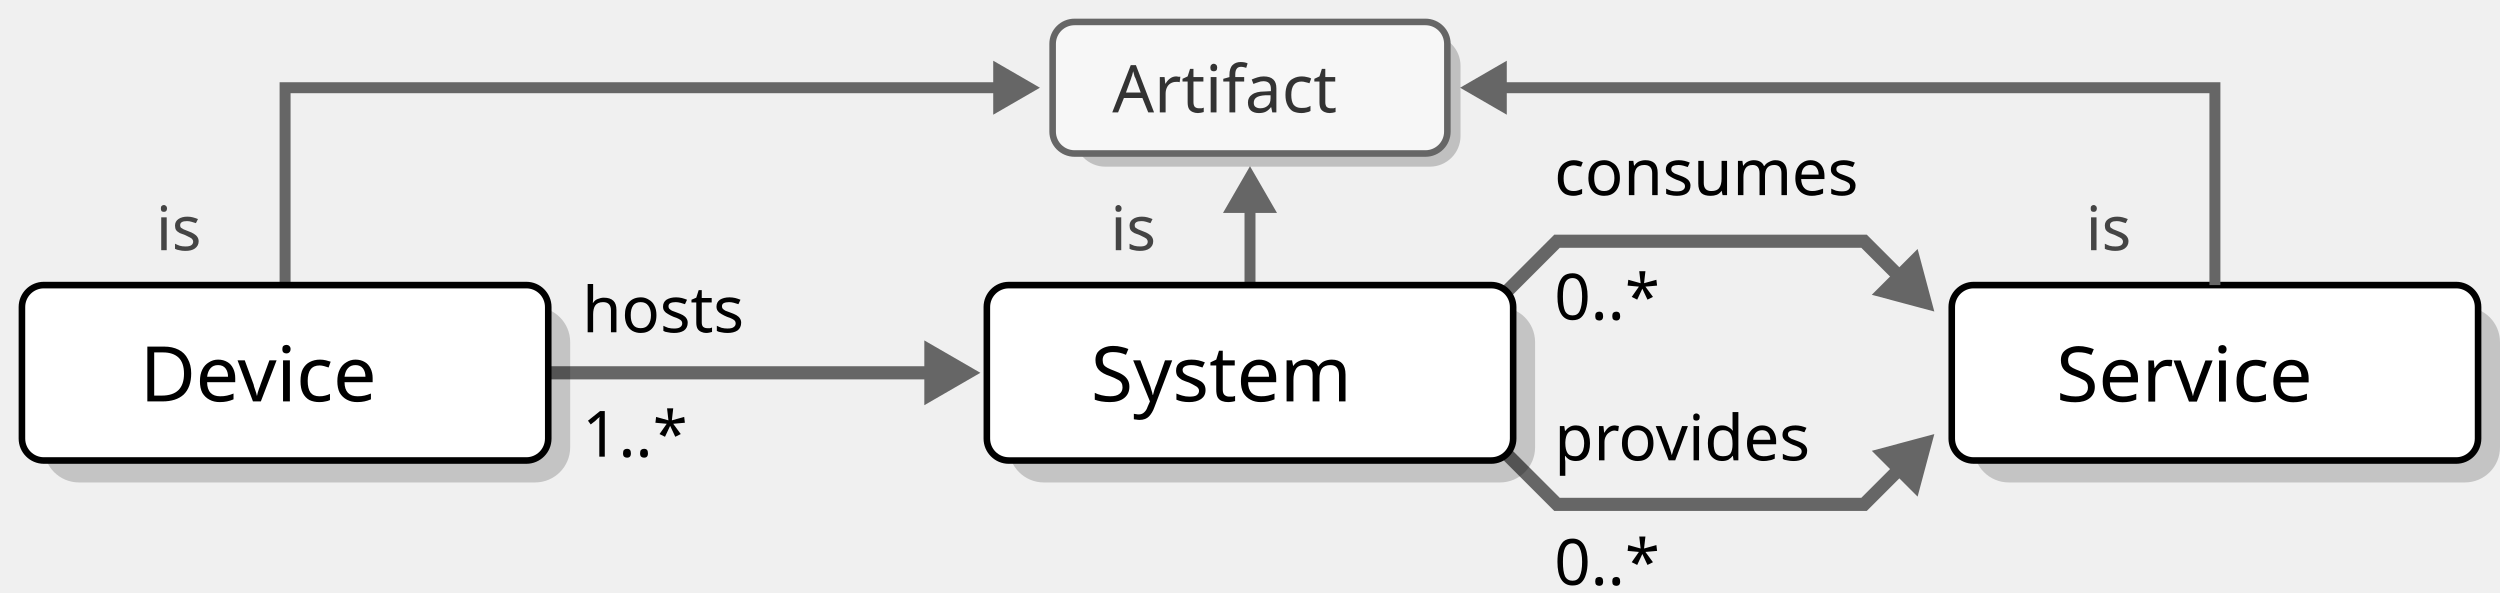
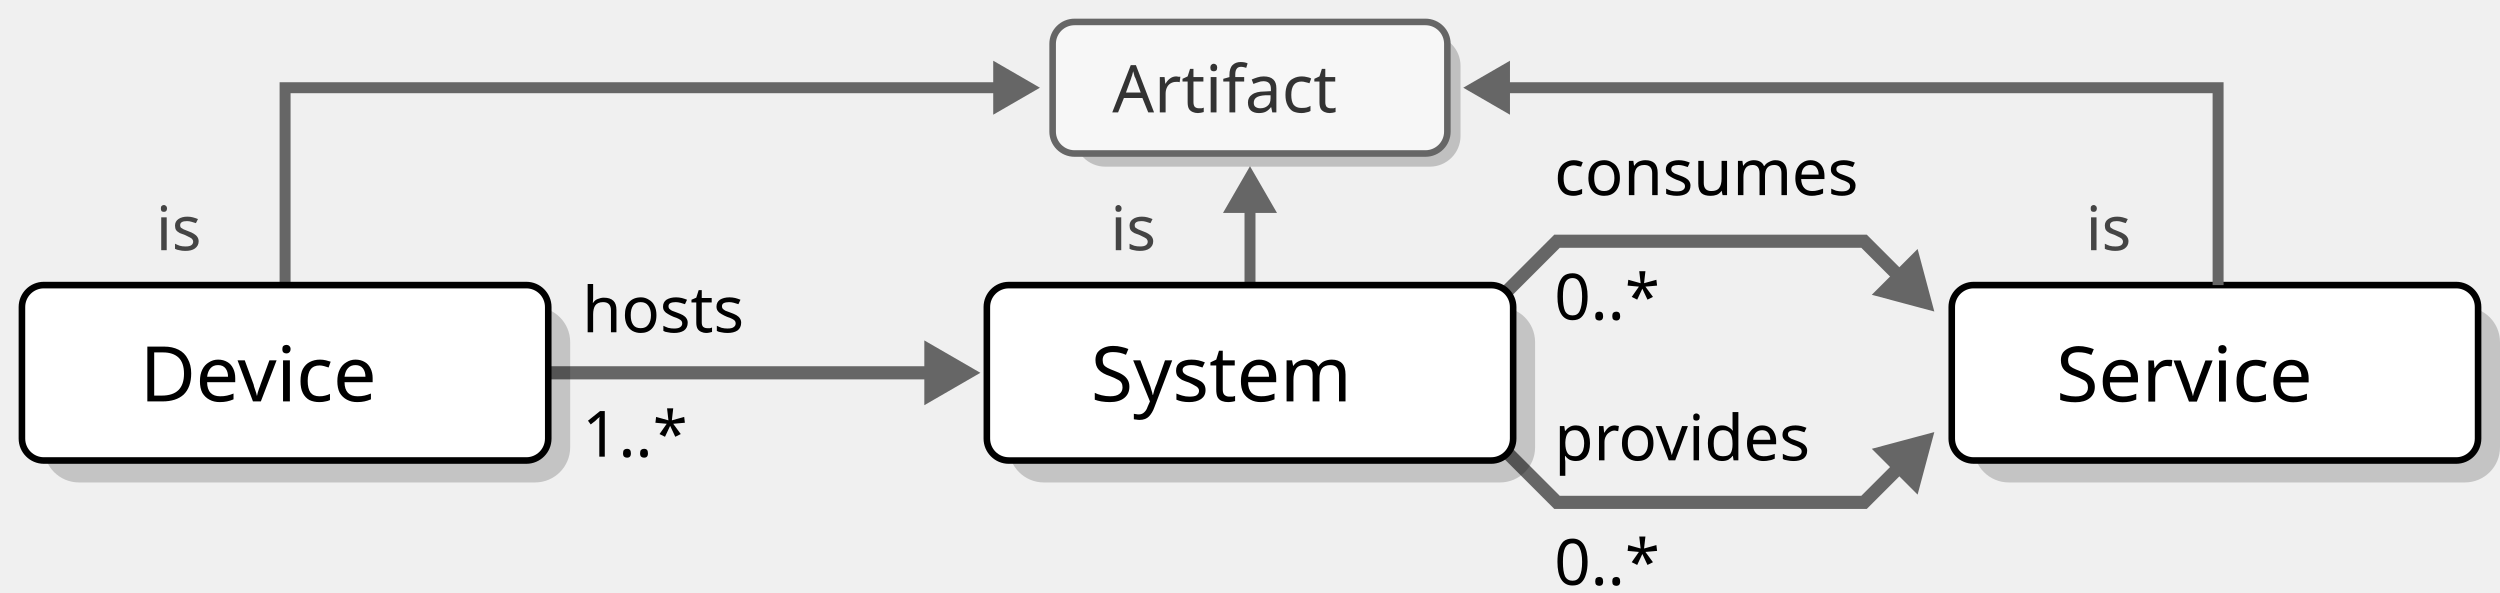
<svg xmlns="http://www.w3.org/2000/svg" xmlns:xlink="http://www.w3.org/1999/xlink" width="114mm" height="27mm" version="1.1" viewBox="0 0 114 27" id="svg899">
  <defs id="defs827">
    <marker id="e" overflow="visible" orient="auto">
      <path transform="scale(0.4)" d="M 5.77,0 -2.88,5 V -5 Z" fill="context-stroke" fill-rule="evenodd" stroke="context-stroke" stroke-width="1pt" id="path824" />
    </marker>
    <marker id="e-0" overflow="visible" orient="auto">
      <path transform="scale(0.4)" d="M 5.77,0 -2.88,5 V -5 Z" fill="context-stroke" fill-rule="evenodd" stroke="context-stroke" stroke-width="1pt" id="path824-9" />
    </marker>
    <marker id="b" overflow="visible" orient="auto">
      <path transform="scale(0.4)" d="M 5.77,0 -2.88,5 V -5 Z" fill="context-stroke" fill-rule="evenodd" stroke="context-stroke" stroke-width="1pt" id="path824-7" />
    </marker>
    <marker id="e-05" overflow="visible" orient="auto">
      <path transform="scale(0.4)" d="M 5.77,0 -2.88,5 V -5 Z" fill="context-stroke" fill-rule="evenodd" stroke="context-stroke" stroke-width="1pt" id="path824-2" />
    </marker>
  </defs>
  <text x="101.238" y="11.412" font-size="3px" stroke-width="0.265" style="font-size:2.8px;line-height:1.25;font-family:sans-serif" xml:space="preserve" id="text2438">
    <tspan x="99.363" y="11.412" stroke-width="0.265" id="tspan2436" style="font-size:2.8px;text-align:end;text-anchor:end;fill:#444444;fill-opacity:1">is</tspan>
  </text>
  <path d="M 13,13 V 4 h 33" marker-end="url(#b)" id="path2291" style="fill:none;stroke:#666666;stroke-width:0.5;stroke-miterlimit:4;stroke-dasharray:none;stroke-opacity:1" />
  <text x="13.238" y="11.412" font-size="3px" stroke-width="0.265" style="font-size:2.8px;line-height:1.25;font-family:sans-serif" xml:space="preserve" id="text2295">
    <tspan x="11.363" y="11.412" stroke-width="0.265" id="tspan2293" style="font-size:2.8px;text-align:end;text-anchor:end;fill:#444444;fill-opacity:1">is</tspan>
  </text>
-   <use x="0" y="0" xlink:href="#path7287" id="use1676" transform="matrix(1,0,0,-1,0,33.9998)" width="100%" height="100%" />
  <path id="path7287" d="m 68,14 3,-3 h 14 l 2,2" fill="none" marker-end="url(#e-05)" stroke="#666666" stroke-width=".667" style="stroke-width:0.6;stroke-miterlimit:4;stroke-dasharray:none;marker-end:url(#e-05)" />
  <path id="path1043" d="M 25,17 H 43" fill="none" marker-end="url(#e)" stroke="#666666" stroke-width=".667" style="stroke-width:0.6;stroke-miterlimit:4;stroke-dasharray:none" />
  <path d="M 57,13 V 9" marker-end="url(#b)" id="path829" style="fill:none;stroke:#666666;stroke-width:0.5;stroke-miterlimit:4;stroke-dasharray:none;stroke-opacity:1" />
  <g id="g1543" transform="translate(56,-2.000392)">
    <rect id="rect872-3" x="34" y="16" width="24" height="8" rx="1.6" fill="none" opacity="0.913" stroke="#000000" stroke-linejoin="round" stroke-width="0.333" style="fill:#000000;fill-opacity:0.2;stroke:none;stroke-width:0.8;stroke-miterlimit:4;stroke-dasharray:none" />
    <rect id="a" x="33" y="15" width="24" height="8" rx="1" fill="none" opacity="0.913" stroke="#000000" stroke-linejoin="round" stroke-width="0.333" style="opacity:1;fill:#ffffff;fill-opacity:1;stroke-width:0.3;stroke-miterlimit:4;stroke-dasharray:none" />
  </g>
  <use x="0" y="0" xlink:href="#g1543" id="use1707" transform="translate(-88)" width="100%" height="100%" />
+   <path id="path1458" d="m 68,19.908 3,3 h 14 l 2,-2" fill="none" marker-end="url(#e-05)" stroke="#666666" stroke-width=".667" style="stroke-width:0.6;stroke-miterlimit:4;stroke-dasharray:none;marker-end:url(#e-05)" />
  <use x="0" y="0" xlink:href="#g1543" id="use1705" transform="translate(-44,5.8585762e-4)" width="100%" height="100%" />
  <text x="100.978" y="18.312" style="font-size:3.5px;line-height:1.25;font-family:sans-serif;stroke-width:0.265" xml:space="preserve" id="text835">
    <tspan x="100.978" y="18.312" font-size="3.5px" stroke-width="0.265" text-align="center" text-anchor="middle" id="tspan833">Service</tspan>
  </text>
  <text x="57.061" y="18.304" style="font-size:3.5px;line-height:1.25;font-family:sans-serif;stroke-width:0.265" xml:space="preserve" id="text839">
    <tspan x="57.061" y="18.304" font-size="3.5px" stroke-width="0.265" text-align="center" text-anchor="middle" id="tspan837">System</tspan>
  </text>
  <text x="13.136" y="18.303" style="font-size:3.5px;line-height:1.25;font-family:sans-serif;stroke-width:0.265" xml:space="preserve" id="text843">
    <tspan x="13.136" y="18.303" font-size="3.5px" stroke-width="0.265" text-align="center" text-anchor="middle" id="tspan841">Device</tspan>
  </text>
  <g id="g2499" transform="translate(-49,2.9284396e-4)">
    <rect id="rect2153" x="98" y="1.6" width="17.6" height="6" rx="1.4" fill="none" opacity="0.913" stroke="#000000" stroke-linejoin="round" stroke-width="0.333" style="opacity:1;fill:#000000;fill-opacity:0.2;stroke:none;stroke-width:0.297;stroke-miterlimit:4;stroke-dasharray:none;stroke-opacity:1" />
    <rect id="rect3080" x="97" y="1" width="18" height="6" rx="1" fill="none" opacity="0.913" stroke="#000000" stroke-linejoin="round" stroke-width="0.333" style="opacity:1;fill:#f7f7f7;fill-opacity:1;stroke:#666666;stroke-width:0.3;stroke-miterlimit:4;stroke-dasharray:none;stroke-opacity:1" />
  </g>
  <text x="57.015" y="5.125" style="font-size:3px;line-height:1.25;font-family:sans-serif;fill:#333333;fill-opacity:1;stroke-width:0.265" xml:space="preserve" id="text851">
    <tspan x="57.015" y="5.125" font-size="3.5px" stroke-width="0.265" text-align="center" text-anchor="middle" id="tspan849" style="font-size:3px;fill:#333333;fill-opacity:1">Artifact</tspan>
  </text>
  <text x="56.768" y="11.412" font-size="3px" stroke-width="0.265" style="font-size:2.8px;line-height:1.25;font-family:sans-serif" xml:space="preserve" id="text874">
    <tspan x="54.892" y="11.412" stroke-width="0.265" id="tspan872" style="font-size:2.8px;text-align:end;text-anchor:end;fill:#444444;fill-opacity:1">is</tspan>
  </text>
  <text xml:space="preserve" style="font-size:2.9px;line-height:1.25;font-family:sans-serif;stroke-width:0.265" x="26.545" y="20.822" id="text2669">
    <tspan id="tspan2667" style="font-size:2.9px;stroke-width:0.265" x="26.545" y="20.822">1..*</tspan>
  </text>
  <text xml:space="preserve" style="font-size:2.9px;line-height:1.25;font-family:sans-serif;stroke-width:0.265" x="26.545" y="15.15" id="text1327">
    <tspan id="tspan1325" style="font-size:2.9px;stroke-width:0.265" x="26.545" y="15.15">hosts</tspan>
  </text>
  <text xml:space="preserve" style="font-size:2.9px;line-height:1.25;font-family:sans-serif;stroke-width:0.265" x="70.877" y="14.571" id="text1959">
    <tspan id="tspan1957" style="font-size:2.9px;stroke-width:0.265" x="70.877" y="14.571">0..*</tspan>
  </text>
  <text xml:space="preserve" style="font-size:2.9px;line-height:1.25;font-family:sans-serif;stroke-width:0.265" x="70.877" y="8.899" id="text1963">
    <tspan id="tspan1961" style="font-size:2.9px;stroke-width:0.265" x="70.877" y="8.899">consumes</tspan>
  </text>
  <text xml:space="preserve" style="font-size:2.9px;line-height:1.25;font-family:sans-serif;stroke-width:0.265" x="70.877" y="26.666" id="text1680">
    <tspan id="tspan1678" style="font-size:2.9px;stroke-width:0.265" x="70.877" y="26.666">0..*</tspan>
  </text>
  <text xml:space="preserve" style="font-size:2.9px;line-height:1.25;font-family:sans-serif;stroke-width:0.265" x="70.877" y="20.993" id="text1684">
    <tspan id="tspan1682" style="font-size:2.9px;stroke-width:0.265" x="70.877" y="20.993">provides</tspan>
  </text>
-   <use x="0" y="0" xlink:href="#path2291" id="use2619" transform="matrix(-1,0,0,1,114,0)" width="100%" height="100%" />
+   <path d="M 101.145,13 V 4 H 68.145" marker-end="url(#b)" id="path1926" style="fill:none;stroke:#666666;stroke-width:0.5;stroke-miterlimit:4;stroke-dasharray:none;stroke-opacity:1" />
</svg>
